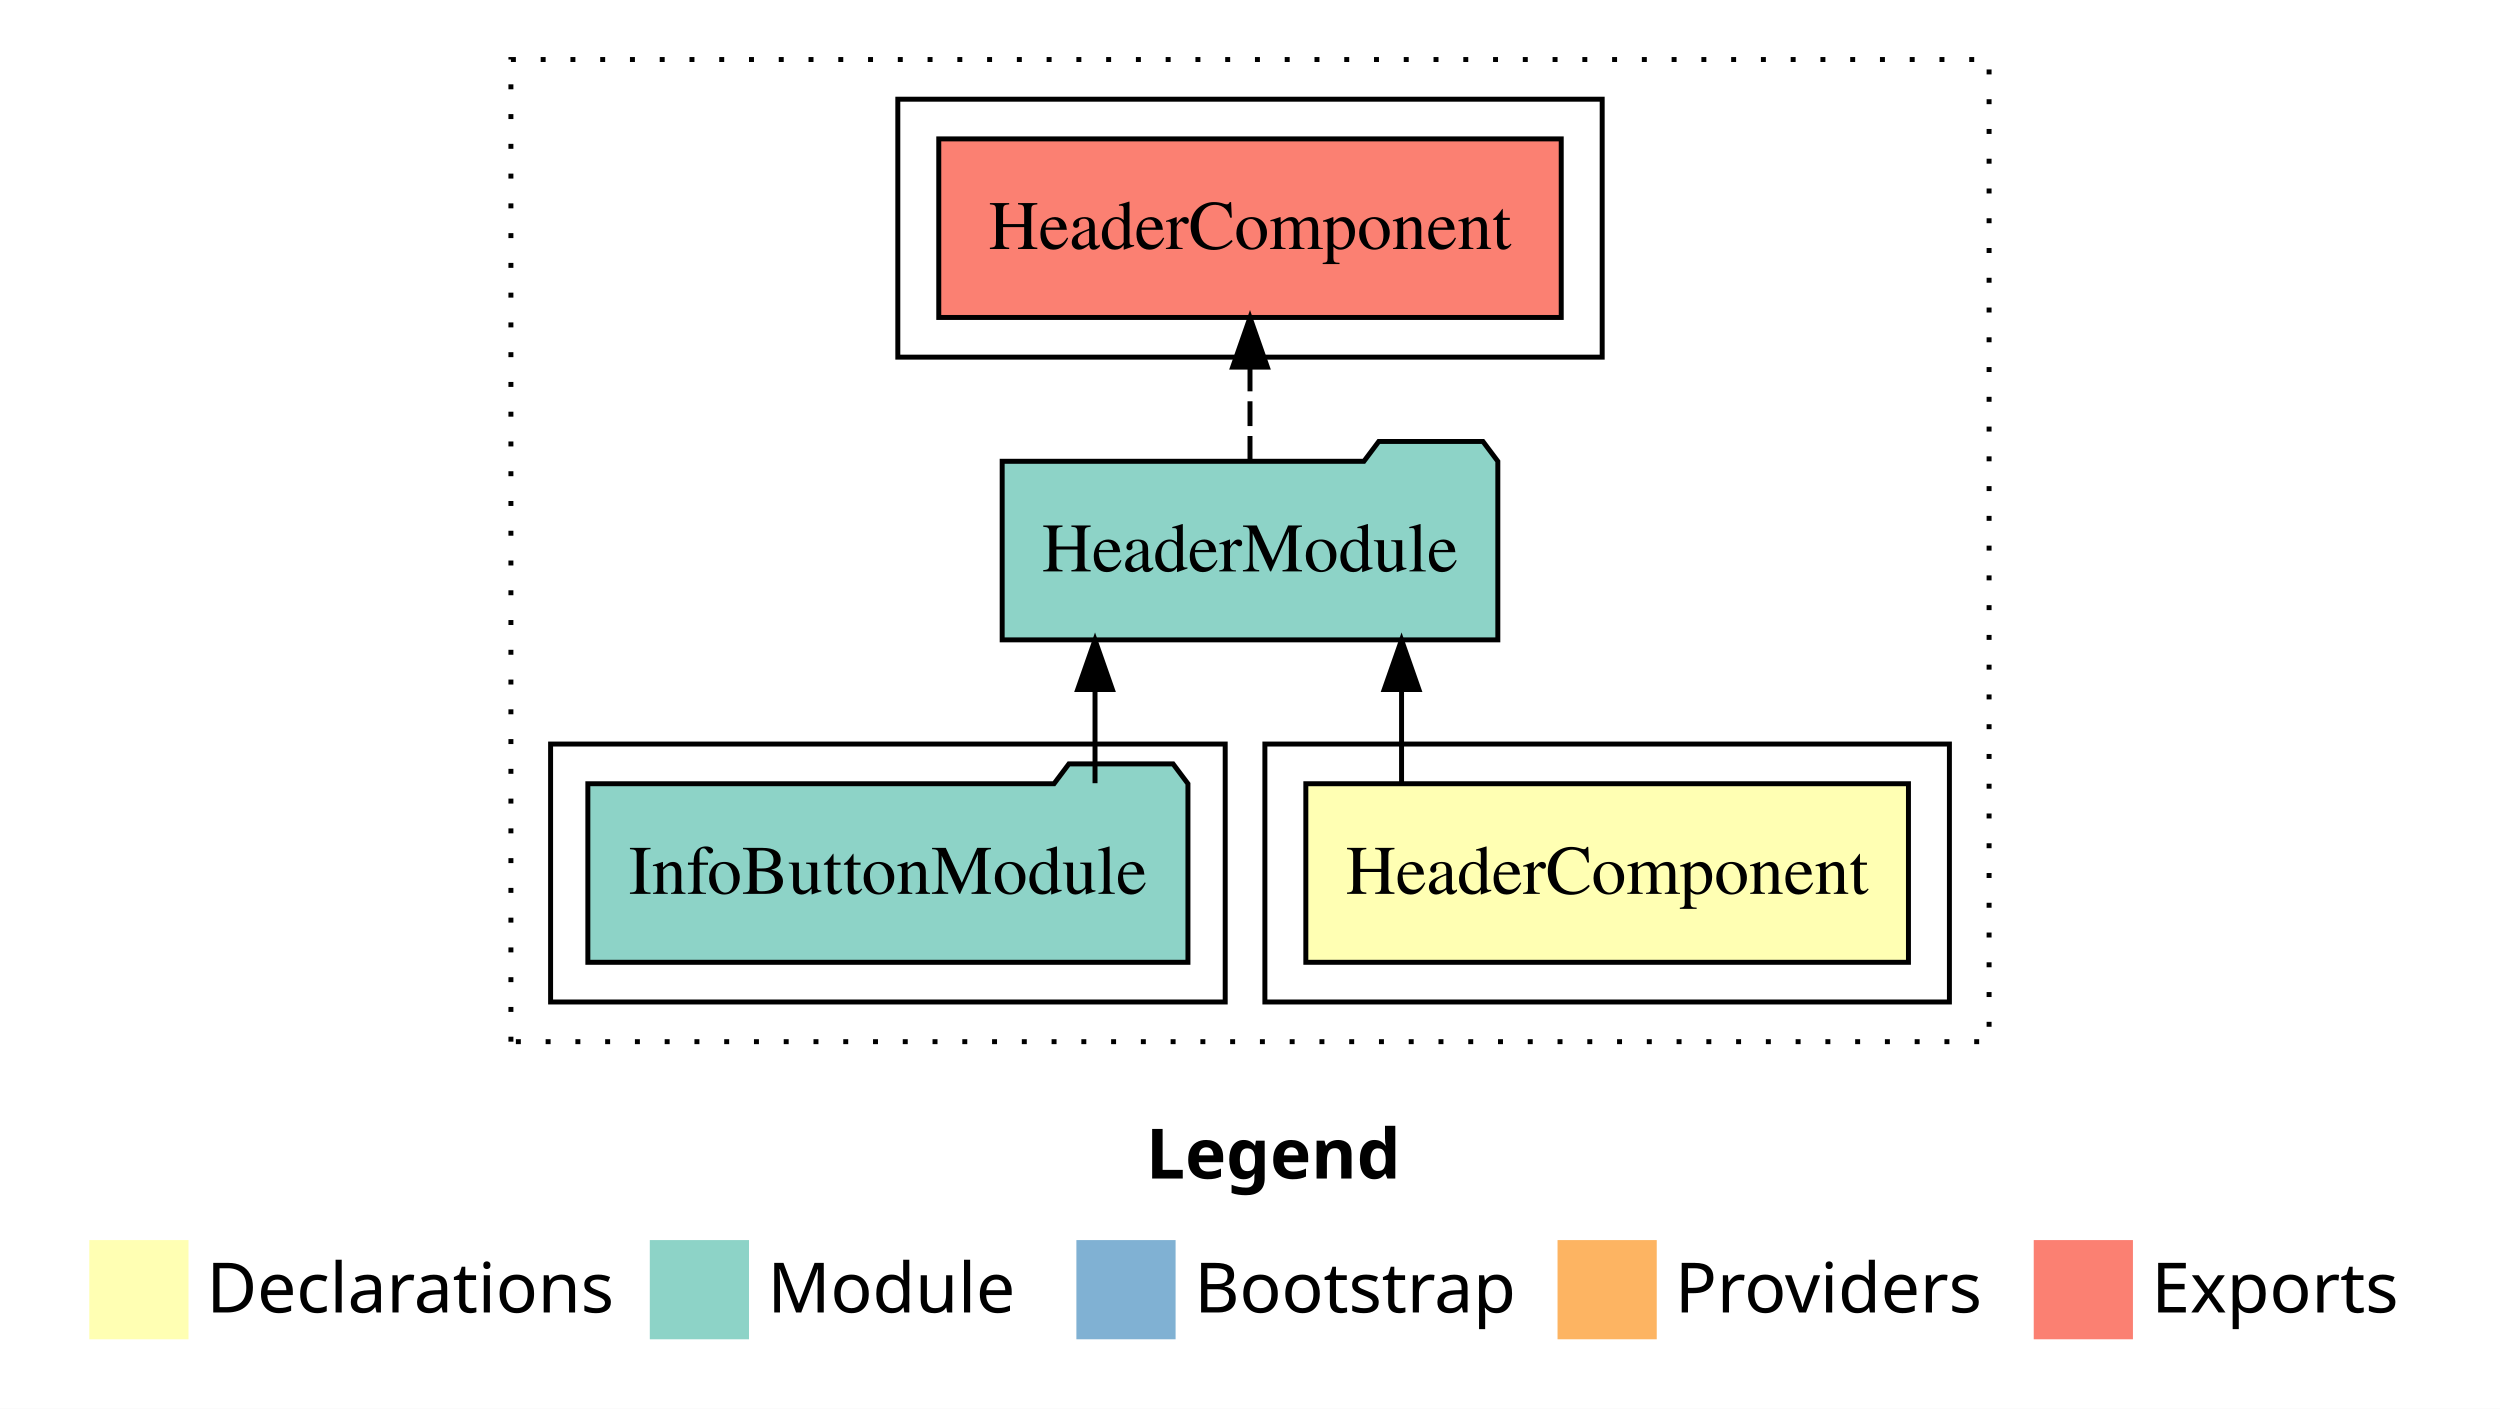
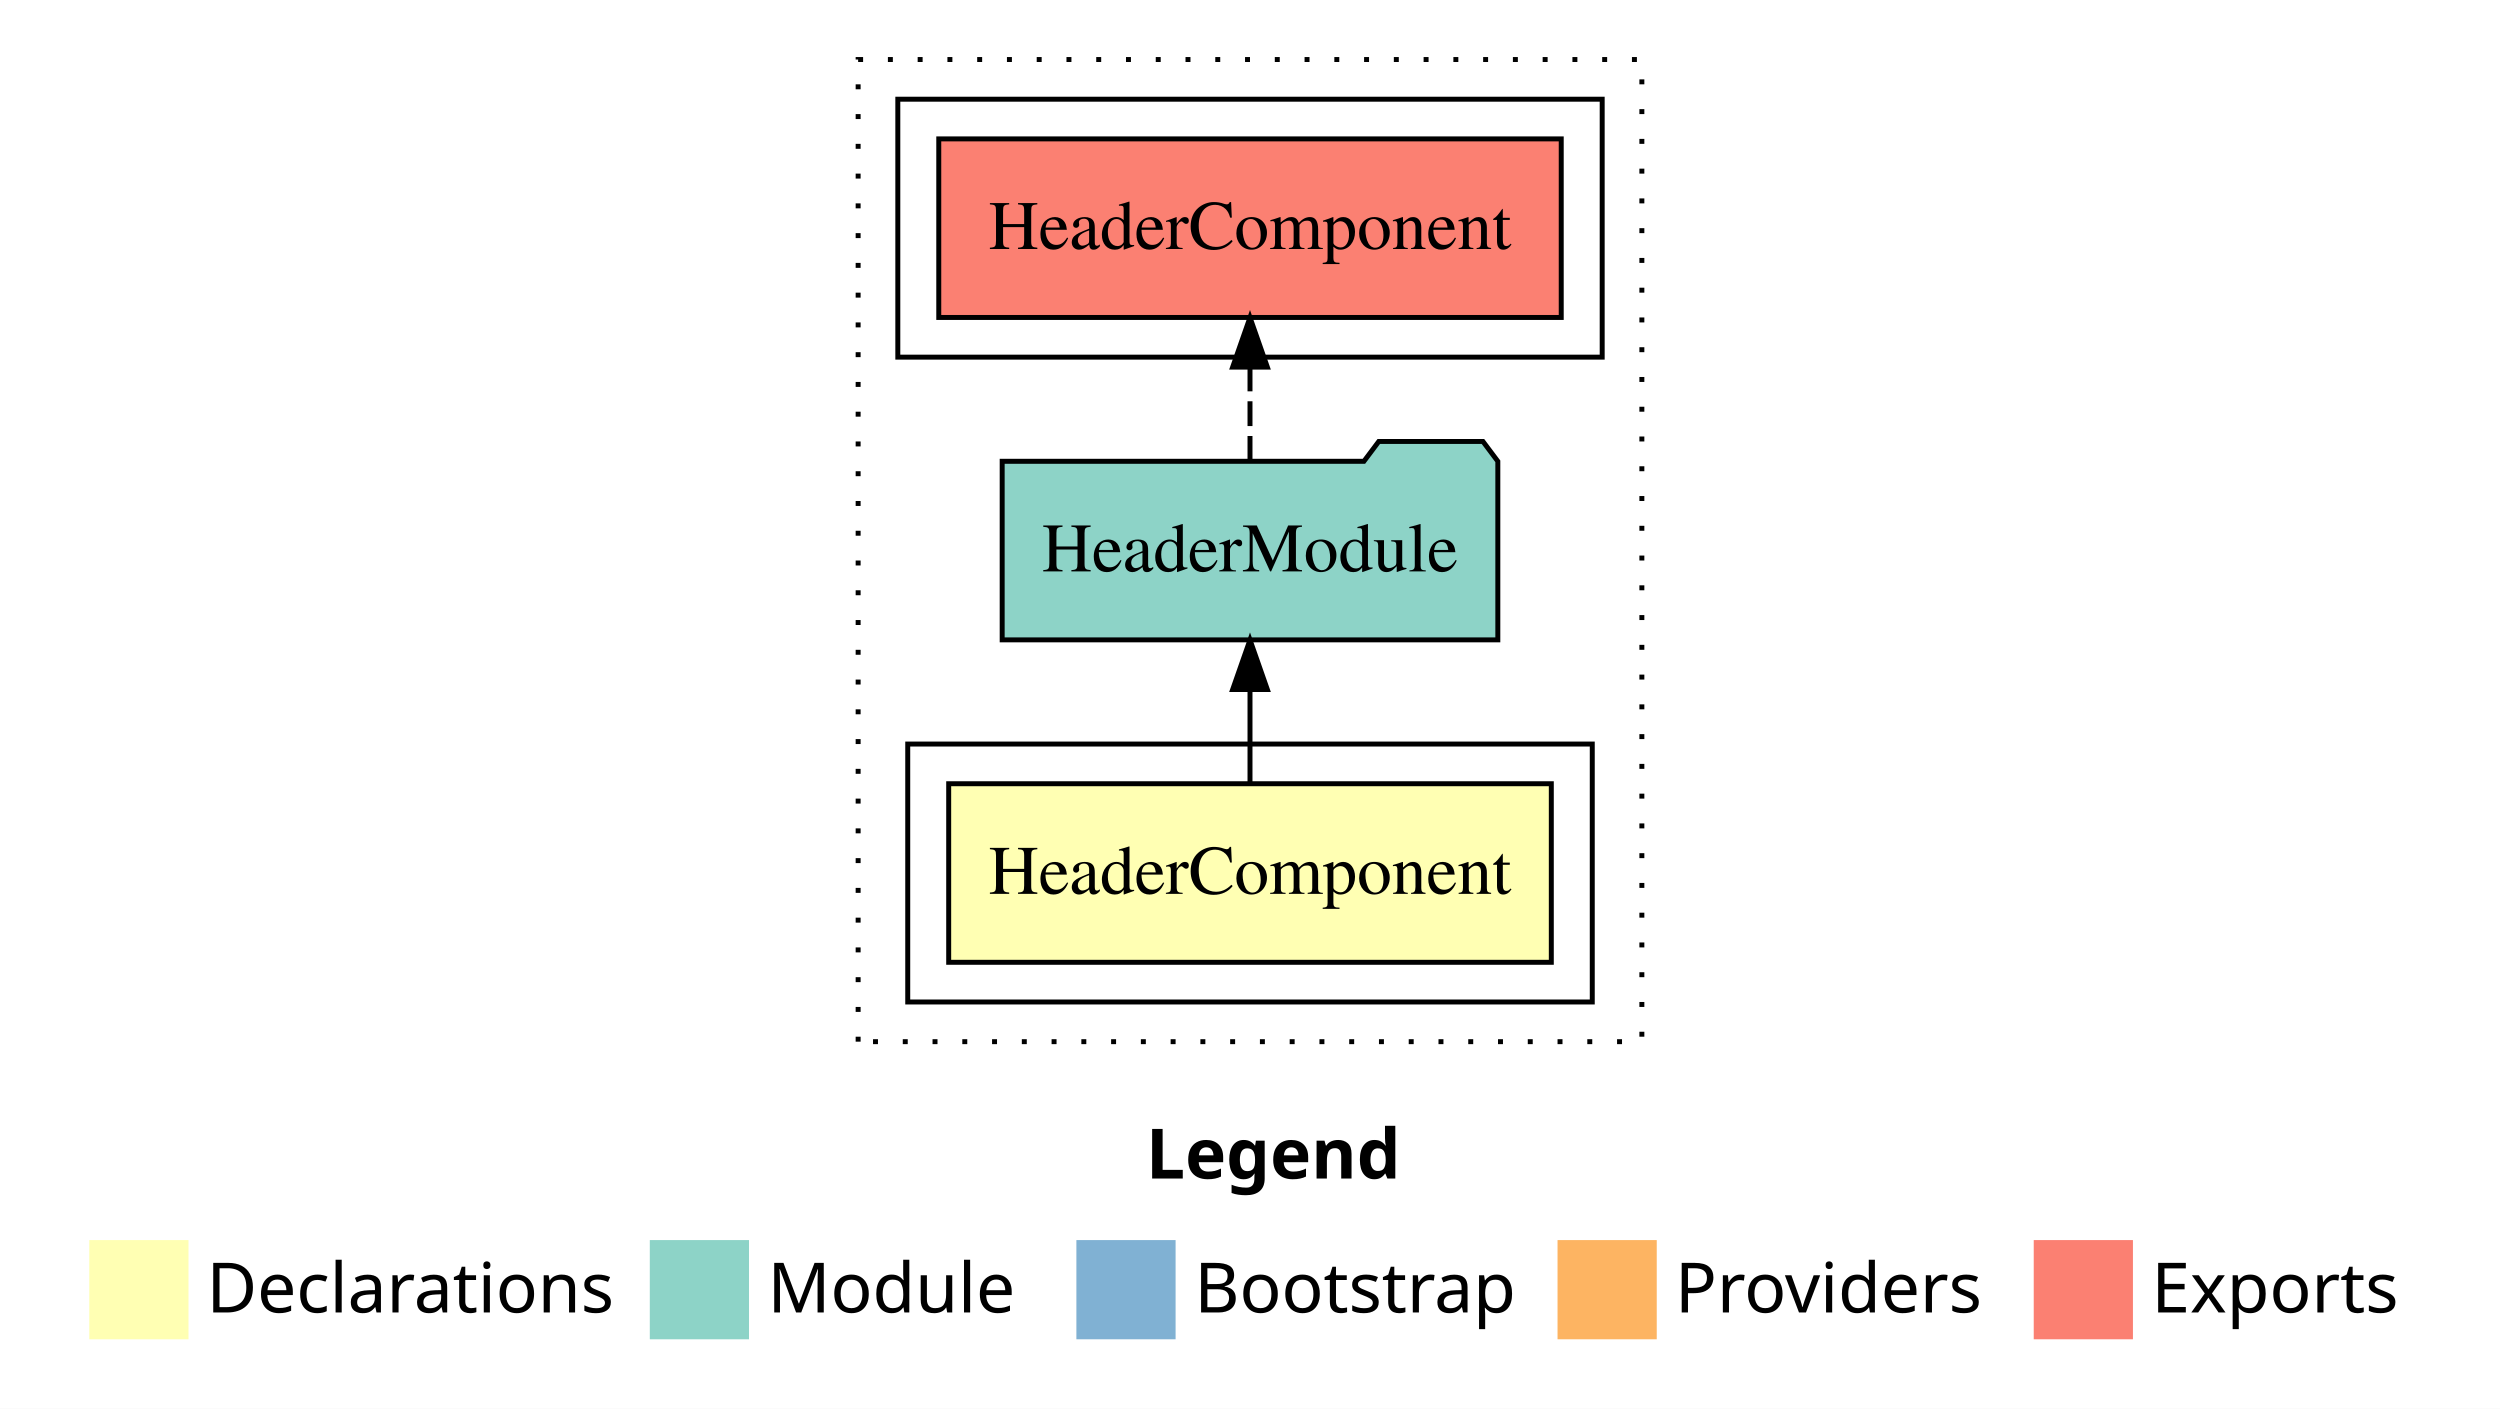
<svg xmlns="http://www.w3.org/2000/svg" width="504pt" height="284pt" viewBox="0.00 0.00 504.00 284.00">
  <g id="graph0" class="graph" transform="scale(1 1) rotate(0) translate(4 280)">
    <polygon fill="#ffffff" stroke="transparent" points="-4,4 -4,-280 500,-280 500,4 -4,4" />
    <text text-anchor="start" x="227.009" y="-42.4" font-family="sans-serif" font-weight="bold" font-size="14.00" fill="#000000">Legend</text>
    <polygon fill="#ffffb3" stroke="transparent" points="14,-10 14,-30 34,-30 34,-10 14,-10" />
    <text text-anchor="start" x="37.629" y="-15.4" font-family="sans-serif" font-size="14.00" fill="#000000">  Declarations</text>
    <polygon fill="#8dd3c7" stroke="transparent" points="127,-10 127,-30 147,-30 147,-10 127,-10" />
    <text text-anchor="start" x="150.725" y="-15.4" font-family="sans-serif" font-size="14.00" fill="#000000">  Module</text>
    <polygon fill="#80b1d3" stroke="transparent" points="213,-10 213,-30 233,-30 233,-10 213,-10" />
    <text text-anchor="start" x="236.781" y="-15.4" font-family="sans-serif" font-size="14.00" fill="#000000">  Bootstrap</text>
    <polygon fill="#fdb462" stroke="transparent" points="310,-10 310,-30 330,-30 330,-10 310,-10" />
    <text text-anchor="start" x="333.673" y="-15.4" font-family="sans-serif" font-size="14.00" fill="#000000">  Providers</text>
    <polygon fill="#fb8072" stroke="transparent" points="406,-10 406,-30 426,-30 426,-10 406,-10" />
    <text text-anchor="start" x="429.726" y="-15.4" font-family="sans-serif" font-size="14.00" fill="#000000">  Exports</text>
    <g id="clust1" class="cluster">
-       <polygon fill="none" stroke="#000000" stroke-dasharray="1,5" points="99,-70 99,-268 397,-268 397,-70 99,-70" />
+       <polygon fill="none" stroke="#000000" stroke-dasharray="1,5" points="169,-70 169,-268 327,-268 327,-70 169,-70" />
    </g>
    <g id="clust2" class="cluster">
-       <polygon fill="none" stroke="#000000" points="251,-78 251,-130 389,-130 389,-78 251,-78" />
-     </g>
-     <g id="clust4" class="cluster">
-       <polygon fill="none" stroke="#000000" points="107,-78 107,-130 243,-130 243,-78 107,-78" />
+       <polygon fill="none" stroke="#000000" points="179,-78 179,-130 317,-130 317,-78 179,-78" />
    </g>
    <g id="clust5" class="cluster">
      <polygon fill="none" stroke="#000000" points="177,-208 177,-260 319,-260 319,-208 177,-208" />
    </g>
    <g id="node1" class="node">
-       <polygon fill="#ffffb3" stroke="#000000" points="380.744,-122 259.256,-122 259.256,-86 380.744,-86 380.744,-122" />
-       <text text-anchor="middle" x="320" y="-99.8" font-family="Times,serif" font-size="14.00" fill="#000000">HeaderComponent</text>
+       <polygon fill="#ffffb3" stroke="#000000" points="308.744,-122 187.256,-122 187.256,-86 308.744,-86 308.744,-122" />
+       <text text-anchor="middle" x="248" y="-99.8" font-family="Times,serif" font-size="14.00" fill="#000000">HeaderComponent</text>
    </g>
    <g id="node2" class="node">
      <polygon fill="#8dd3c7" stroke="#000000" points="297.961,-187 294.961,-191 273.961,-191 270.961,-187 198.039,-187 198.039,-151 297.961,-151 297.961,-187" />
      <text text-anchor="middle" x="248" y="-164.8" font-family="Times,serif" font-size="14.00" fill="#000000">HeaderModule</text>
    </g>
    <g id="edge1" class="edge">
-       <path fill="none" stroke="#000000" d="M278.554,-122.106C278.554,-122.106 278.554,-140.991 278.554,-140.991" />
-       <polygon fill="#000000" stroke="#000000" points="275.054,-140.991 278.554,-150.991 282.054,-140.991 275.054,-140.991" />
+       <path fill="none" stroke="#000000" d="M248,-122.106C248,-122.106 248,-140.991 248,-140.991" />
+       <polygon fill="#000000" stroke="#000000" points="244.5,-140.991 248,-150.991 251.5,-140.991 244.5,-140.991" />
    </g>
-     <g id="node4" class="node">
+     <g id="node3" class="node">
      <polygon fill="#fb8072" stroke="#000000" points="310.744,-252 185.256,-252 185.256,-216 310.744,-216 310.744,-252" />
      <text text-anchor="middle" x="248" y="-229.8" font-family="Times,serif" font-size="14.00" fill="#000000">HeaderComponent </text>
    </g>
-     <g id="edge3" class="edge">
+     <g id="edge2" class="edge">
      <path fill="none" stroke="#000000" stroke-dasharray="5,2" d="M248,-187.106C248,-187.106 248,-205.991 248,-205.991" />
      <polygon fill="#000000" stroke="#000000" points="244.5,-205.991 248,-215.991 251.5,-205.991 244.5,-205.991" />
    </g>
-     <g id="node3" class="node">
-       <polygon fill="#8dd3c7" stroke="#000000" points="235.489,-122 232.489,-126 211.489,-126 208.489,-122 114.511,-122 114.511,-86 235.489,-86 235.489,-122" />
-       <text text-anchor="middle" x="175" y="-99.8" font-family="Times,serif" font-size="14.00" fill="#000000">InfoButtonModule</text>
-     </g>
-     <g id="edge2" class="edge">
-       <path fill="none" stroke="#000000" d="M216.757,-122.106C216.757,-122.106 216.757,-140.991 216.757,-140.991" />
-       <polygon fill="#000000" stroke="#000000" points="213.257,-140.991 216.757,-150.991 220.257,-140.991 213.257,-140.991" />
-     </g>
  </g>
</svg>
